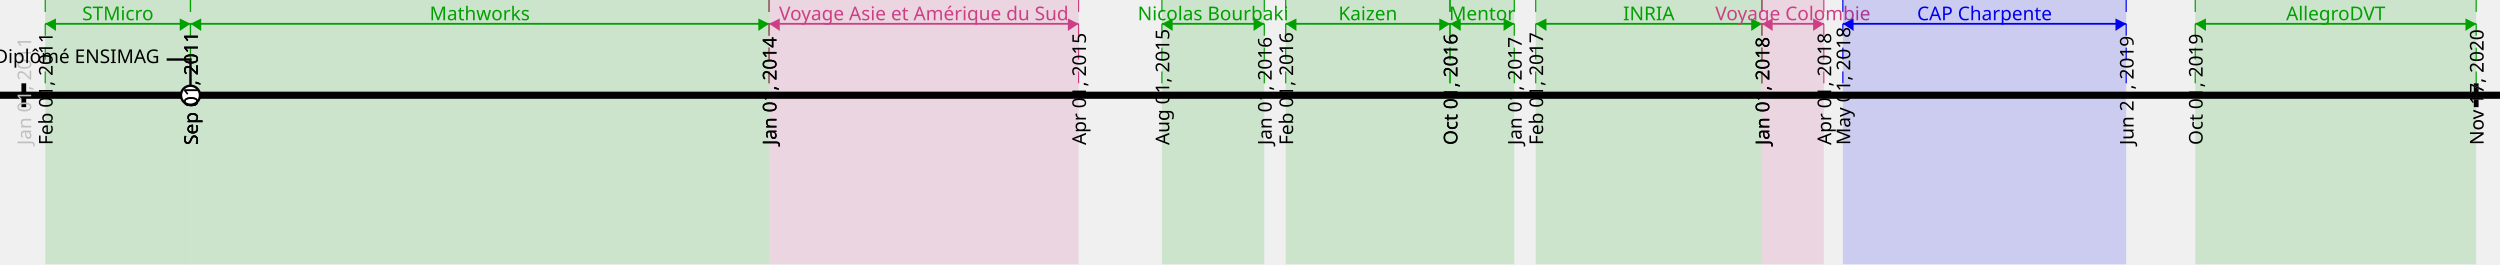
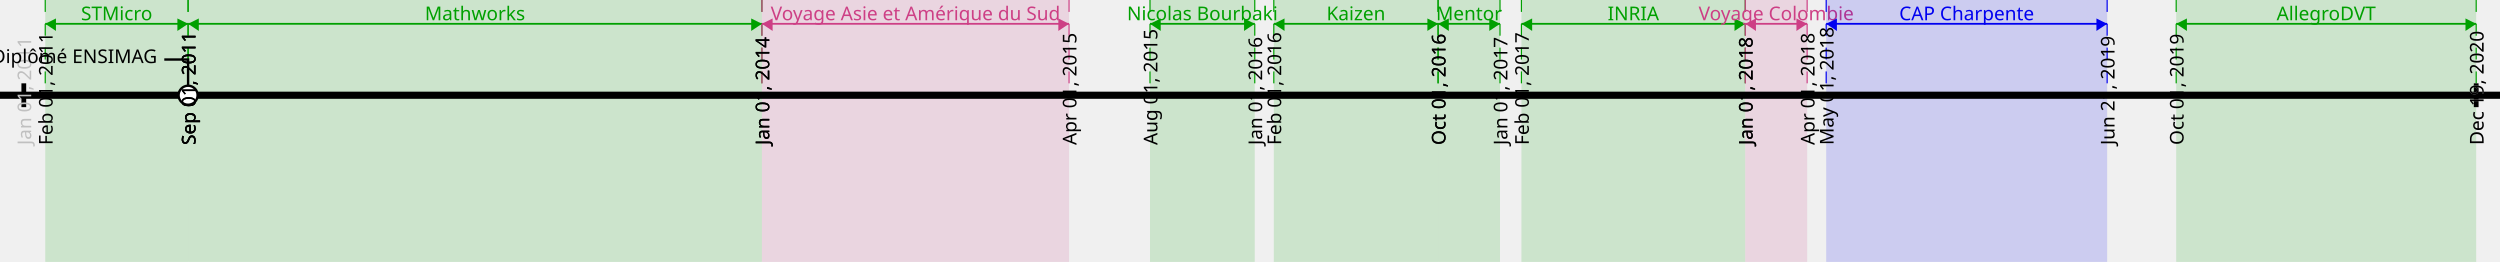
- <svg xmlns="http://www.w3.org/2000/svg" baseProfile="full" height="111.0" version="1.1" width="1050">
+ <svg xmlns="http://www.w3.org/2000/svg" baseProfile="full" height="110.0" version="1.1" width="1050">
  <defs>
    <marker id="id1" markerHeight="10" markerWidth="10" orient="auto" refX="0" refY="3">
      <path d="M6,0 L6,7 L0,3 L6,0" fill="#00A000" />
    </marker>
    <marker id="id2" markerHeight="10" markerWidth="10" orient="auto" refX="6" refY="3">
      <path d="M0,0 L0,7 L6,3 L0,0" fill="#00A000" />
    </marker>
    <marker id="id3" markerHeight="10" markerWidth="10" orient="auto" refX="0" refY="3">
      <path d="M6,0 L6,7 L0,3 L6,0" fill="#CD3F85" />
    </marker>
    <marker id="id4" markerHeight="10" markerWidth="10" orient="auto" refX="6" refY="3">
      <path d="M0,0 L0,7 L6,3 L0,0" fill="#CD3F85" />
    </marker>
    <marker id="id5" markerHeight="10" markerWidth="10" orient="auto" refX="0" refY="3">
      <path d="M6,0 L6,7 L0,3 L6,0" fill="#0000F0" />
    </marker>
    <marker id="id6" markerHeight="10" markerWidth="10" orient="auto" refX="6" refY="3">
      <path d="M0,0 L0,7 L6,3 L0,0" fill="#0000F0" />
    </marker>
  </defs>
-   <rect fill="#00A000" fill-opacity="0.15" height="111.0" width="61" x="19" y="0" />
+   <rect fill="#00A000" fill-opacity="0.15" height="110.0" width="60" x="19" y="0" />
  <line stroke="#00A000" stroke-dasharray="5 5" stroke-width="0.5" x1="19" x2="19" y1="0" y2="40" />
-   <line stroke="#00A000" stroke-dasharray="5 5" stroke-width="0.5" x1="80" x2="80" y1="0" y2="40" />
-   <line marker-end="url(#id2)" marker-start="url(#id1)" stroke="#00A000" stroke-width="0.75" x1="19" x2="80" y1="10" y2="10" />
-   <text fill="#00A000" font-family="Helevetica" font-size="6pt" stroke="none" text-anchor="middle" x="49.5" y="8.5">STMicro</text>
-   <rect fill="#00A000" fill-opacity="0.15" height="111.0" width="243" x="80" y="0" />
-   <line stroke="#00A000" stroke-dasharray="5 5" stroke-width="0.5" x1="80" x2="80" y1="0" y2="40" />
-   <line stroke="#00A000" stroke-dasharray="5 5" stroke-width="0.5" x1="323" x2="323" y1="0" y2="40" />
-   <line marker-end="url(#id2)" marker-start="url(#id1)" stroke="#00A000" stroke-width="0.75" x1="80" x2="323" y1="10" y2="10" />
-   <text fill="#00A000" font-family="Helevetica" font-size="6pt" stroke="none" text-anchor="middle" x="201.5" y="8.5">Mathworks</text>
-   <rect fill="#CD3F85" fill-opacity="0.15" height="111.0" width="130" x="323" y="0" />
-   <line stroke="#CD3F85" stroke-dasharray="5 5" stroke-width="0.5" x1="323" x2="323" y1="0" y2="40" />
-   <line stroke="#CD3F85" stroke-dasharray="5 5" stroke-width="0.5" x1="453" x2="453" y1="0" y2="40" />
-   <line marker-end="url(#id4)" marker-start="url(#id3)" stroke="#CD3F85" stroke-width="0.75" x1="323" x2="453" y1="10" y2="10" />
-   <text fill="#CD3F85" font-family="Helevetica" font-size="6pt" stroke="none" text-anchor="middle" x="388.0" y="8.5">Voyage Asie et Amérique du Sud</text>
-   <rect fill="#00A000" fill-opacity="0.15" height="111.0" width="43" x="488" y="0" />
-   <line stroke="#00A000" stroke-dasharray="5 5" stroke-width="0.5" x1="488" x2="488" y1="0" y2="40" />
-   <line stroke="#00A000" stroke-dasharray="5 5" stroke-width="0.5" x1="531" x2="531" y1="0" y2="40" />
-   <line marker-end="url(#id2)" marker-start="url(#id1)" stroke="#00A000" stroke-width="0.75" x1="488" x2="531" y1="10" y2="10" />
-   <text fill="#00A000" font-family="Helevetica" font-size="6pt" stroke="none" text-anchor="middle" x="509.5" y="8.5">Nicolas Bourbaki</text>
-   <rect fill="#00A000" fill-opacity="0.15" height="111.0" width="69" x="540" y="0" />
-   <line stroke="#00A000" stroke-dasharray="5 5" stroke-width="0.5" x1="540" x2="540" y1="0" y2="40" />
-   <line stroke="#00A000" stroke-dasharray="5 5" stroke-width="0.5" x1="609" x2="609" y1="0" y2="40" />
-   <line marker-end="url(#id2)" marker-start="url(#id1)" stroke="#00A000" stroke-width="0.75" x1="540" x2="609" y1="10" y2="10" />
-   <text fill="#00A000" font-family="Helevetica" font-size="6pt" stroke="none" text-anchor="middle" x="574.5" y="8.5">Kaizen</text>
-   <rect fill="#00A000" fill-opacity="0.15" height="111.0" width="27" x="609" y="0" />
-   <line stroke="#00A000" stroke-dasharray="5 5" stroke-width="0.5" x1="609" x2="609" y1="0" y2="40" />
-   <line stroke="#00A000" stroke-dasharray="5 5" stroke-width="0.5" x1="636" x2="636" y1="0" y2="40" />
-   <line marker-end="url(#id2)" marker-start="url(#id1)" stroke="#00A000" stroke-width="0.75" x1="609" x2="636" y1="10" y2="10" />
-   <text fill="#00A000" font-family="Helevetica" font-size="6pt" stroke="none" text-anchor="middle" x="622.5" y="8.5">Mentor</text>
-   <rect fill="#00A000" fill-opacity="0.15" height="111.0" width="95" x="645" y="0" />
-   <line stroke="#00A000" stroke-dasharray="5 5" stroke-width="0.5" x1="645" x2="645" y1="0" y2="40" />
-   <line stroke="#00A000" stroke-dasharray="5 5" stroke-width="0.5" x1="740" x2="740" y1="0" y2="40" />
-   <line marker-end="url(#id2)" marker-start="url(#id1)" stroke="#00A000" stroke-width="0.75" x1="645" x2="740" y1="10" y2="10" />
-   <text fill="#00A000" font-family="Helevetica" font-size="6pt" stroke="none" text-anchor="middle" x="692.5" y="8.5">INRIA</text>
-   <rect fill="#CD3F85" fill-opacity="0.15" height="111.0" width="26" x="740" y="0" />
-   <line stroke="#CD3F85" stroke-dasharray="5 5" stroke-width="0.5" x1="740" x2="740" y1="0" y2="40" />
-   <line stroke="#CD3F85" stroke-dasharray="5 5" stroke-width="0.5" x1="766" x2="766" y1="0" y2="40" />
-   <line marker-end="url(#id4)" marker-start="url(#id3)" stroke="#CD3F85" stroke-width="0.75" x1="740" x2="766" y1="10" y2="10" />
-   <text fill="#CD3F85" font-family="Helevetica" font-size="6pt" stroke="none" text-anchor="middle" x="753.0" y="8.5">Voyage Colombie</text>
-   <rect fill="#0000F0" fill-opacity="0.15" height="111.0" width="119" x="774" y="0" />
-   <line stroke="#0000F0" stroke-dasharray="5 5" stroke-width="0.5" x1="774" x2="774" y1="0" y2="40" />
-   <line stroke="#0000F0" stroke-dasharray="5 5" stroke-width="0.5" x1="893" x2="893" y1="0" y2="40" />
-   <line marker-end="url(#id6)" marker-start="url(#id5)" stroke="#0000F0" stroke-width="0.75" x1="774" x2="893" y1="10" y2="10" />
-   <text fill="#0000F0" font-family="Helevetica" font-size="6pt" stroke="none" text-anchor="middle" x="833.5" y="8.5">CAP Charpente</text>
-   <rect fill="#00A000" fill-opacity="0.15" height="111.0" width="118" x="922" y="0" />
-   <line stroke="#00A000" stroke-dasharray="5 5" stroke-width="0.5" x1="922" x2="922" y1="0" y2="40" />
+   <line stroke="#00A000" stroke-dasharray="5 5" stroke-width="0.5" x1="79" x2="79" y1="0" y2="40" />
+   <line marker-end="url(#id2)" marker-start="url(#id1)" stroke="#00A000" stroke-width="0.75" x1="19" x2="79" y1="10" y2="10" />
+   <text fill="#00A000" font-family="Helevetica" font-size="6pt" stroke="none" text-anchor="middle" x="49.0" y="8.5">STMicro</text>
+   <rect fill="#00A000" fill-opacity="0.15" height="110.0" width="241" x="79" y="0" />
+   <line stroke="#00A000" stroke-dasharray="5 5" stroke-width="0.5" x1="79" x2="79" y1="0" y2="40" />
+   <line stroke="#00A000" stroke-dasharray="5 5" stroke-width="0.5" x1="320" x2="320" y1="0" y2="40" />
+   <line marker-end="url(#id2)" marker-start="url(#id1)" stroke="#00A000" stroke-width="0.75" x1="79" x2="320" y1="10" y2="10" />
+   <text fill="#00A000" font-family="Helevetica" font-size="6pt" stroke="none" text-anchor="middle" x="199.5" y="8.5">Mathworks</text>
+   <rect fill="#CD3F85" fill-opacity="0.15" height="110.0" width="129" x="320" y="0" />
+   <line stroke="#CD3F85" stroke-dasharray="5 5" stroke-width="0.5" x1="320" x2="320" y1="0" y2="40" />
+   <line stroke="#CD3F85" stroke-dasharray="5 5" stroke-width="0.5" x1="449" x2="449" y1="0" y2="40" />
+   <line marker-end="url(#id4)" marker-start="url(#id3)" stroke="#CD3F85" stroke-width="0.75" x1="320" x2="449" y1="10" y2="10" />
+   <text fill="#CD3F85" font-family="Helevetica" font-size="6pt" stroke="none" text-anchor="middle" x="384.5" y="8.5">Voyage Asie et Amérique du Sud</text>
+   <rect fill="#00A000" fill-opacity="0.15" height="110.0" width="44" x="483" y="0" />
+   <line stroke="#00A000" stroke-dasharray="5 5" stroke-width="0.5" x1="483" x2="483" y1="0" y2="40" />
+   <line stroke="#00A000" stroke-dasharray="5 5" stroke-width="0.5" x1="527" x2="527" y1="0" y2="40" />
+   <line marker-end="url(#id2)" marker-start="url(#id1)" stroke="#00A000" stroke-width="0.75" x1="483" x2="527" y1="10" y2="10" />
+   <text fill="#00A000" font-family="Helevetica" font-size="6pt" stroke="none" text-anchor="middle" x="505.0" y="8.5">Nicolas Bourbaki</text>
+   <rect fill="#00A000" fill-opacity="0.15" height="110.0" width="69" x="535" y="0" />
+   <line stroke="#00A000" stroke-dasharray="5 5" stroke-width="0.5" x1="535" x2="535" y1="0" y2="40" />
+   <line stroke="#00A000" stroke-dasharray="5 5" stroke-width="0.5" x1="604" x2="604" y1="0" y2="40" />
+   <line marker-end="url(#id2)" marker-start="url(#id1)" stroke="#00A000" stroke-width="0.75" x1="535" x2="604" y1="10" y2="10" />
+   <text fill="#00A000" font-family="Helevetica" font-size="6pt" stroke="none" text-anchor="middle" x="569.5" y="8.5">Kaizen</text>
+   <rect fill="#00A000" fill-opacity="0.15" height="110.0" width="26" x="604" y="0" />
+   <line stroke="#00A000" stroke-dasharray="5 5" stroke-width="0.5" x1="604" x2="604" y1="0" y2="40" />
+   <line stroke="#00A000" stroke-dasharray="5 5" stroke-width="0.5" x1="630" x2="630" y1="0" y2="40" />
+   <line marker-end="url(#id2)" marker-start="url(#id1)" stroke="#00A000" stroke-width="0.75" x1="604" x2="630" y1="10" y2="10" />
+   <text fill="#00A000" font-family="Helevetica" font-size="6pt" stroke="none" text-anchor="middle" x="617.0" y="8.5">Mentor</text>
+   <rect fill="#00A000" fill-opacity="0.15" height="110.0" width="94" x="639" y="0" />
+   <line stroke="#00A000" stroke-dasharray="5 5" stroke-width="0.5" x1="639" x2="639" y1="0" y2="40" />
+   <line stroke="#00A000" stroke-dasharray="5 5" stroke-width="0.5" x1="733" x2="733" y1="0" y2="40" />
+   <line marker-end="url(#id2)" marker-start="url(#id1)" stroke="#00A000" stroke-width="0.75" x1="639" x2="733" y1="10" y2="10" />
+   <text fill="#00A000" font-family="Helevetica" font-size="6pt" stroke="none" text-anchor="middle" x="686.0" y="8.5">INRIA</text>
+   <rect fill="#CD3F85" fill-opacity="0.15" height="110.0" width="26" x="733" y="0" />
+   <line stroke="#CD3F85" stroke-dasharray="5 5" stroke-width="0.5" x1="733" x2="733" y1="0" y2="40" />
+   <line stroke="#CD3F85" stroke-dasharray="5 5" stroke-width="0.5" x1="759" x2="759" y1="0" y2="40" />
+   <line marker-end="url(#id4)" marker-start="url(#id3)" stroke="#CD3F85" stroke-width="0.75" x1="733" x2="759" y1="10" y2="10" />
+   <text fill="#CD3F85" font-family="Helevetica" font-size="6pt" stroke="none" text-anchor="middle" x="746.0" y="8.5">Voyage Colombie</text>
+   <rect fill="#0000F0" fill-opacity="0.15" height="110.0" width="118" x="767" y="0" />
+   <line stroke="#0000F0" stroke-dasharray="5 5" stroke-width="0.5" x1="767" x2="767" y1="0" y2="40" />
+   <line stroke="#0000F0" stroke-dasharray="5 5" stroke-width="0.5" x1="885" x2="885" y1="0" y2="40" />
+   <line marker-end="url(#id6)" marker-start="url(#id5)" stroke="#0000F0" stroke-width="0.75" x1="767" x2="885" y1="10" y2="10" />
+   <text fill="#0000F0" font-family="Helevetica" font-size="6pt" stroke="none" text-anchor="middle" x="826.0" y="8.5">CAP Charpente</text>
+   <rect fill="#00A000" fill-opacity="0.15" height="110.0" width="126" x="914" y="0" />
+   <line stroke="#00A000" stroke-dasharray="5 5" stroke-width="0.5" x1="914" x2="914" y1="0" y2="40" />
  <line stroke="#00A000" stroke-dasharray="5 5" stroke-width="0.5" x1="1040" x2="1040" y1="0" y2="40" />
-   <line marker-end="url(#id2)" marker-start="url(#id1)" stroke="#00A000" stroke-width="0.75" x1="922" x2="1040" y1="10" y2="10" />
-   <text fill="#00A000" font-family="Helevetica" font-size="6pt" stroke="none" text-anchor="middle" x="981.0" y="8.5">AllegroDVT</text>
+   <line marker-end="url(#id2)" marker-start="url(#id1)" stroke="#00A000" stroke-width="0.75" x1="914" x2="1040" y1="10" y2="10" />
+   <text fill="#00A000" font-family="Helevetica" font-size="6pt" stroke="none" text-anchor="middle" x="977.0" y="8.5">AllegroDVT</text>
  <g transform="translate(0,40)">
    <line stroke="#000000" stroke-width="3" x1="0" x2="1050" y1="0" y2="0" />
    <line stroke="#000000" stroke-width="2" x1="10" x2="10" y1="-5" y2="5" />
    <text fill="#C0C0C0" font-family="Helevetica" font-size="6pt" stroke="none" text-anchor="end" transform="rotate(180, 10, 0)" writing-mode="tb" x="10" y="-10">Jan 01, 2011</text>
    <line stroke="#000000" stroke-width="2" x1="1040" x2="1040" y1="-5" y2="5" />
-     <text fill="#C0C0C0" font-family="Helevetica" font-size="6pt" stroke="none" text-anchor="end" transform="rotate(180, 1040, 0)" writing-mode="tb" x="1040" y="-10">Nov 17, 2020</text>
-     <path d="M80,0 L80,-15 L70,-15" fill="none" stroke="#000000" stroke-width="1" />
-     <text fill="#000000" font-family="Helevetica" font-size="6pt" stroke="none" text-anchor="end" x="67" y="-13.5">Diplômé ENSIMAG</text>
-     <text fill="#000000" font-family="Helevetica" font-size="6pt" stroke="none" text-anchor="end" transform="rotate(180, 80, 0)" writing-mode="tb" x="80" y="-10">Sep 01, 2011</text>
-     <circle cx="80" cy="0" fill="white" r="4" stroke="#000000" stroke-width="1" />
+     <text fill="#C0C0C0" font-family="Helevetica" font-size="6pt" stroke="none" text-anchor="end" transform="rotate(180, 1040, 0)" writing-mode="tb" x="1040" y="-10">Dec 19, 2020</text>
+     <path d="M79,0 L79,-15 L69,-15" fill="none" stroke="#000000" stroke-width="1" />
+     <text fill="#000000" font-family="Helevetica" font-size="6pt" stroke="none" text-anchor="end" x="66" y="-13.5">Diplômé ENSIMAG</text>
+     <text fill="#000000" font-family="Helevetica" font-size="6pt" stroke="none" text-anchor="end" transform="rotate(180, 79, 0)" writing-mode="tb" x="79" y="-10">Sep 01, 2011</text>
+     <circle cx="79" cy="0" fill="white" r="4" stroke="#000000" stroke-width="1" />
    <text fill="#000000" font-family="Helevetica" font-size="6pt" stroke="none" text-anchor="end" transform="rotate(180, 19, 0)" writing-mode="tb" x="19" y="-10">Feb 01, 2011</text>
-     <text fill="#000000" font-family="Helevetica" font-size="6pt" stroke="none" text-anchor="end" transform="rotate(180, 80, 0)" writing-mode="tb" x="80" y="-10">Sep 01, 2011</text>
-     <text fill="#000000" font-family="Helevetica" font-size="6pt" stroke="none" text-anchor="end" transform="rotate(180, 80, 0)" writing-mode="tb" x="80" y="-10">Sep 01, 2011</text>
-     <text fill="#000000" font-family="Helevetica" font-size="6pt" stroke="none" text-anchor="end" transform="rotate(180, 323, 0)" writing-mode="tb" x="323" y="-10">Jan 01, 2014</text>
-     <text fill="#000000" font-family="Helevetica" font-size="6pt" stroke="none" text-anchor="end" transform="rotate(180, 323, 0)" writing-mode="tb" x="323" y="-10">Jan 01, 2014</text>
-     <text fill="#000000" font-family="Helevetica" font-size="6pt" stroke="none" text-anchor="end" transform="rotate(180, 453, 0)" writing-mode="tb" x="453" y="-10">Apr 01, 2015</text>
-     <text fill="#000000" font-family="Helevetica" font-size="6pt" stroke="none" text-anchor="end" transform="rotate(180, 488, 0)" writing-mode="tb" x="488" y="-10">Aug 01, 2015</text>
-     <text fill="#000000" font-family="Helevetica" font-size="6pt" stroke="none" text-anchor="end" transform="rotate(180, 531, 0)" writing-mode="tb" x="531" y="-10">Jan 01, 2016</text>
-     <text fill="#000000" font-family="Helevetica" font-size="6pt" stroke="none" text-anchor="end" transform="rotate(180, 540, 0)" writing-mode="tb" x="540" y="-10">Feb 01, 2016</text>
-     <text fill="#000000" font-family="Helevetica" font-size="6pt" stroke="none" text-anchor="end" transform="rotate(180, 609, 0)" writing-mode="tb" x="609" y="-10">Oct 01, 2016</text>
-     <text fill="#000000" font-family="Helevetica" font-size="6pt" stroke="none" text-anchor="end" transform="rotate(180, 609, 0)" writing-mode="tb" x="609" y="-10">Oct 01, 2016</text>
-     <text fill="#000000" font-family="Helevetica" font-size="6pt" stroke="none" text-anchor="end" transform="rotate(180, 636, 0)" writing-mode="tb" x="636" y="-10">Jan 01, 2017</text>
-     <text fill="#000000" font-family="Helevetica" font-size="6pt" stroke="none" text-anchor="end" transform="rotate(180, 645, 0)" writing-mode="tb" x="645" y="-10">Feb 01, 2017</text>
-     <text fill="#000000" font-family="Helevetica" font-size="6pt" stroke="none" text-anchor="end" transform="rotate(180, 740, 0)" writing-mode="tb" x="740" y="-10">Jan 01, 2018</text>
-     <text fill="#000000" font-family="Helevetica" font-size="6pt" stroke="none" text-anchor="end" transform="rotate(180, 740, 0)" writing-mode="tb" x="740" y="-10">Jan 01, 2018</text>
-     <text fill="#000000" font-family="Helevetica" font-size="6pt" stroke="none" text-anchor="end" transform="rotate(180, 766, 0)" writing-mode="tb" x="766" y="-10">Apr 01, 2018</text>
-     <text fill="#000000" font-family="Helevetica" font-size="6pt" stroke="none" text-anchor="end" transform="rotate(180, 774, 0)" writing-mode="tb" x="774" y="-10">May 01, 2018</text>
-     <text fill="#000000" font-family="Helevetica" font-size="6pt" stroke="none" text-anchor="end" transform="rotate(180, 893, 0)" writing-mode="tb" x="893" y="-10">Jun 21, 2019</text>
-     <text fill="#000000" font-family="Helevetica" font-size="6pt" stroke="none" text-anchor="end" transform="rotate(180, 922, 0)" writing-mode="tb" x="922" y="-10">Oct 01, 2019</text>
-     <text fill="#000000" font-family="Helevetica" font-size="6pt" stroke="none" text-anchor="end" transform="rotate(180, 1040, 0)" writing-mode="tb" x="1040" y="-10">Nov 17, 2020</text>
+     <text fill="#000000" font-family="Helevetica" font-size="6pt" stroke="none" text-anchor="end" transform="rotate(180, 79, 0)" writing-mode="tb" x="79" y="-10">Sep 01, 2011</text>
+     <text fill="#000000" font-family="Helevetica" font-size="6pt" stroke="none" text-anchor="end" transform="rotate(180, 79, 0)" writing-mode="tb" x="79" y="-10">Sep 01, 2011</text>
+     <text fill="#000000" font-family="Helevetica" font-size="6pt" stroke="none" text-anchor="end" transform="rotate(180, 320, 0)" writing-mode="tb" x="320" y="-10">Jan 01, 2014</text>
+     <text fill="#000000" font-family="Helevetica" font-size="6pt" stroke="none" text-anchor="end" transform="rotate(180, 320, 0)" writing-mode="tb" x="320" y="-10">Jan 01, 2014</text>
+     <text fill="#000000" font-family="Helevetica" font-size="6pt" stroke="none" text-anchor="end" transform="rotate(180, 449, 0)" writing-mode="tb" x="449" y="-10">Apr 01, 2015</text>
+     <text fill="#000000" font-family="Helevetica" font-size="6pt" stroke="none" text-anchor="end" transform="rotate(180, 483, 0)" writing-mode="tb" x="483" y="-10">Aug 01, 2015</text>
+     <text fill="#000000" font-family="Helevetica" font-size="6pt" stroke="none" text-anchor="end" transform="rotate(180, 527, 0)" writing-mode="tb" x="527" y="-10">Jan 01, 2016</text>
+     <text fill="#000000" font-family="Helevetica" font-size="6pt" stroke="none" text-anchor="end" transform="rotate(180, 535, 0)" writing-mode="tb" x="535" y="-10">Feb 01, 2016</text>
+     <text fill="#000000" font-family="Helevetica" font-size="6pt" stroke="none" text-anchor="end" transform="rotate(180, 604, 0)" writing-mode="tb" x="604" y="-10">Oct 01, 2016</text>
+     <text fill="#000000" font-family="Helevetica" font-size="6pt" stroke="none" text-anchor="end" transform="rotate(180, 604, 0)" writing-mode="tb" x="604" y="-10">Oct 01, 2016</text>
+     <text fill="#000000" font-family="Helevetica" font-size="6pt" stroke="none" text-anchor="end" transform="rotate(180, 630, 0)" writing-mode="tb" x="630" y="-10">Jan 01, 2017</text>
+     <text fill="#000000" font-family="Helevetica" font-size="6pt" stroke="none" text-anchor="end" transform="rotate(180, 639, 0)" writing-mode="tb" x="639" y="-10">Feb 01, 2017</text>
+     <text fill="#000000" font-family="Helevetica" font-size="6pt" stroke="none" text-anchor="end" transform="rotate(180, 733, 0)" writing-mode="tb" x="733" y="-10">Jan 01, 2018</text>
+     <text fill="#000000" font-family="Helevetica" font-size="6pt" stroke="none" text-anchor="end" transform="rotate(180, 733, 0)" writing-mode="tb" x="733" y="-10">Jan 01, 2018</text>
+     <text fill="#000000" font-family="Helevetica" font-size="6pt" stroke="none" text-anchor="end" transform="rotate(180, 759, 0)" writing-mode="tb" x="759" y="-10">Apr 01, 2018</text>
+     <text fill="#000000" font-family="Helevetica" font-size="6pt" stroke="none" text-anchor="end" transform="rotate(180, 767, 0)" writing-mode="tb" x="767" y="-10">May 01, 2018</text>
+     <text fill="#000000" font-family="Helevetica" font-size="6pt" stroke="none" text-anchor="end" transform="rotate(180, 885, 0)" writing-mode="tb" x="885" y="-10">Jun 21, 2019</text>
+     <text fill="#000000" font-family="Helevetica" font-size="6pt" stroke="none" text-anchor="end" transform="rotate(180, 914, 0)" writing-mode="tb" x="914" y="-10">Oct 01, 2019</text>
+     <text fill="#000000" font-family="Helevetica" font-size="6pt" stroke="none" text-anchor="end" transform="rotate(180, 1040, 0)" writing-mode="tb" x="1040" y="-10">Dec 19, 2020</text>
  </g>
</svg>
